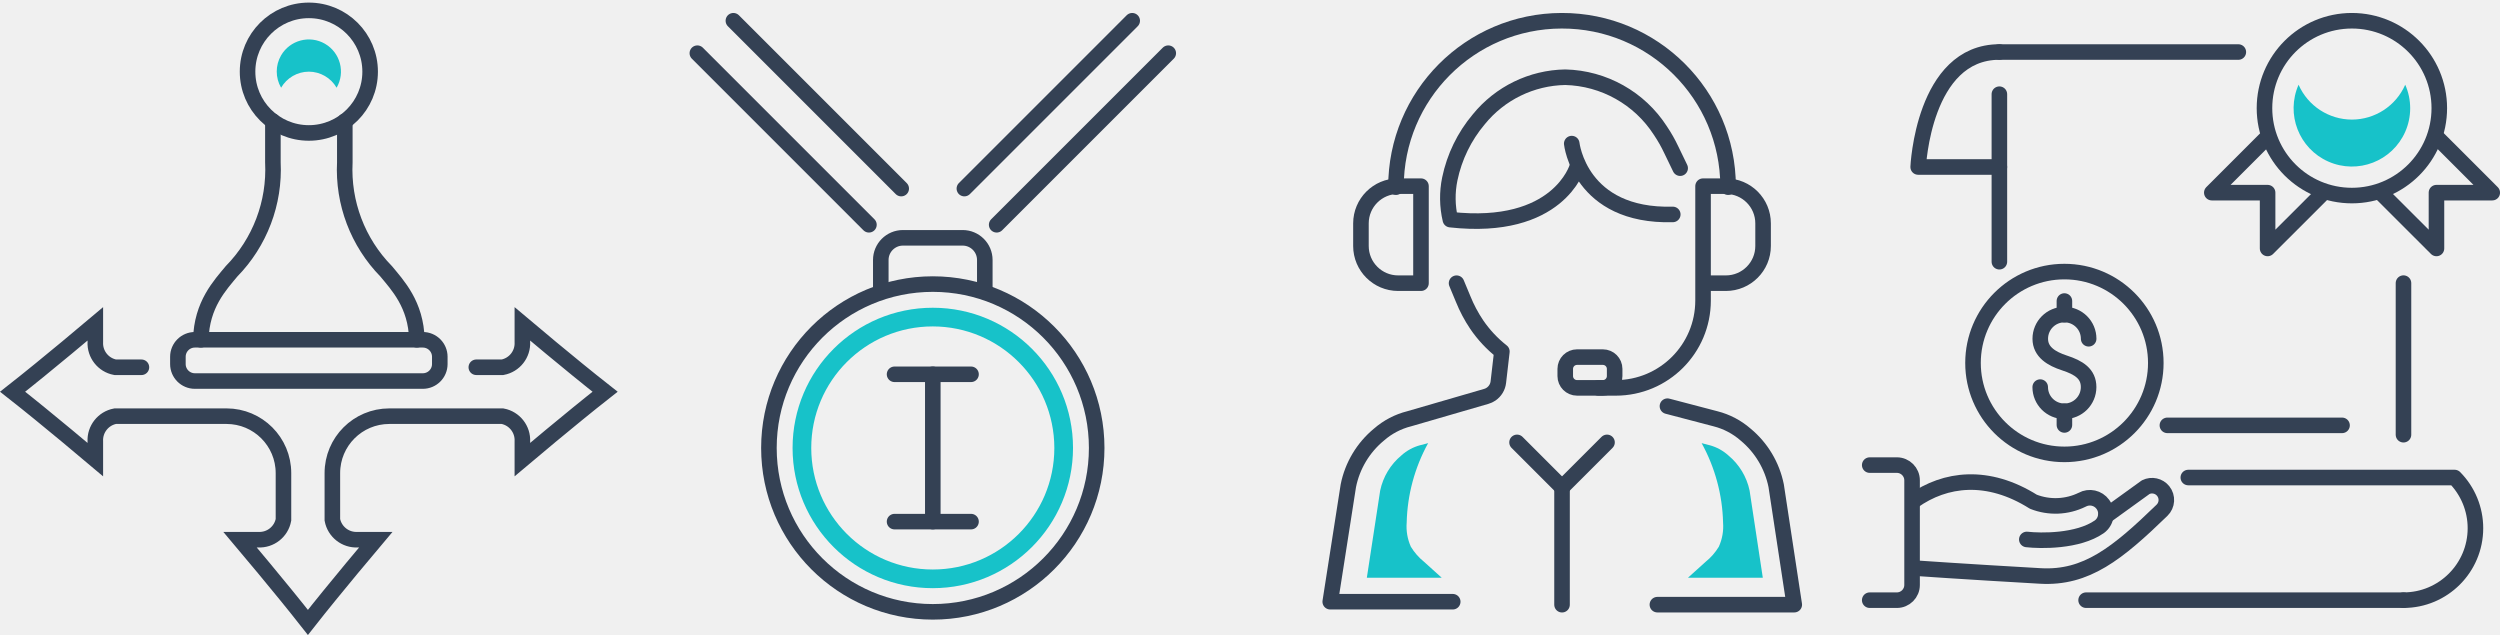
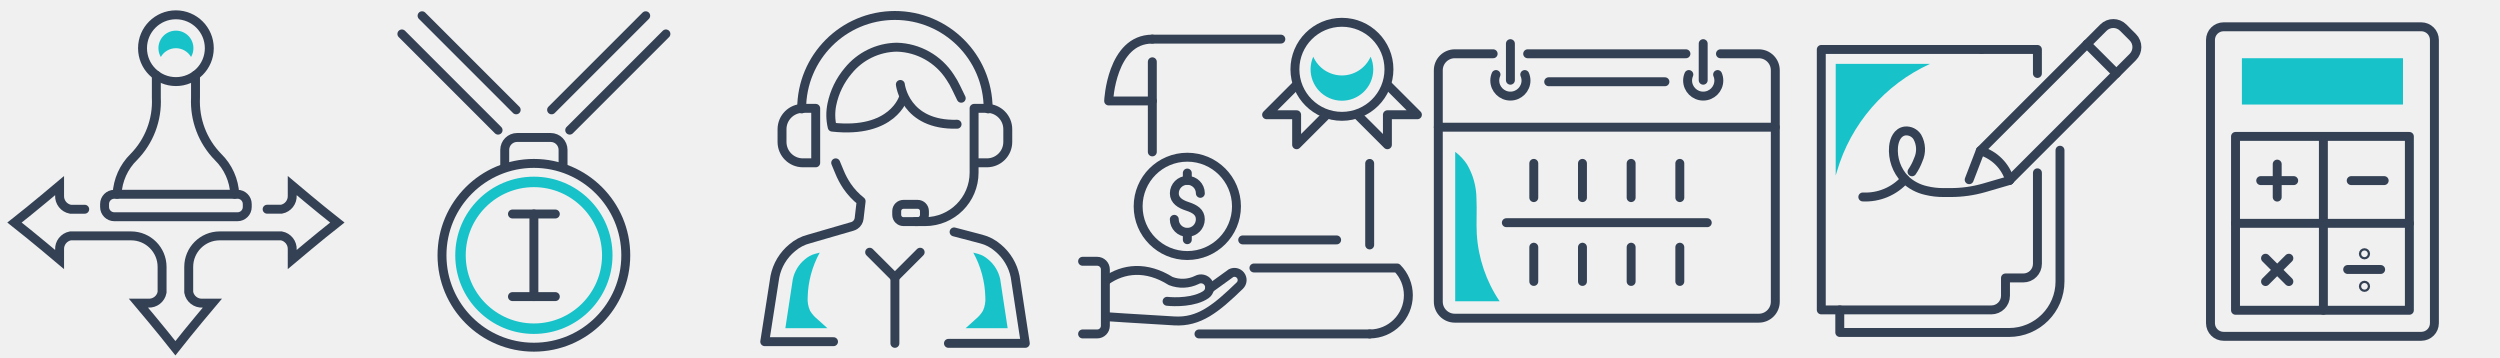
- <svg xmlns="http://www.w3.org/2000/svg" width="240.965" height="61.203" viewBox="0 0 240.965 61.203">
-   <g id="icons_spite_60_sitefeatures" transform="translate(0.215)">
-     <g id="Icons01" transform="translate(-6 -12)">
-       <rect id="icon_bg" width="60" height="60" transform="translate(6 12)" fill="#fff" opacity="0" />
-       <g id="icon" transform="translate(-1329.229 1518.177)">
-         <rect id="Rectangle_1759" data-name="Rectangle 1759" width="25.243" height="3.977" rx="1.637" transform="translate(1352.161 -1473.427)" fill="none" stroke="#344154" stroke-linecap="round" stroke-linejoin="round" stroke-width="1.5" />
-         <path id="Path_10131" data-name="Path 10131" d="M1370.69-1499.27a5.908,5.908,0,0,1-5.908,5.908,5.908,5.908,0,0,1-5.907-5.908,5.907,5.907,0,0,1,5.907-5.907h0a5.908,5.908,0,0,1,5.908,5.906Z" fill="none" stroke="#344154" stroke-linecap="round" stroke-linejoin="round" stroke-width="1.5" />
-         <path id="Path_10132" data-name="Path 10132" d="M1364.782-1499.27a3.1,3.1,0,0,1,2.676,1.548,3.1,3.1,0,0,0-1.117-4.234,3.1,3.1,0,0,0-4.233,1.116,3.1,3.1,0,0,0,0,3.118A3.1,3.1,0,0,1,1364.782-1499.27Z" fill="#17c2c9" />
-         <path id="Path_10133" data-name="Path 10133" d="M1375.192-1473.427c-.059-3.405-1.9-5.309-2.958-6.6a14,14,0,0,1-3.985-10.5v-3.963" fill="none" stroke="#344154" stroke-linecap="round" stroke-linejoin="round" stroke-width="1.5" />
-         <path id="Path_10134" data-name="Path 10134" d="M1354.373-1473.427c.059-3.405,1.9-5.309,2.959-6.6a14,14,0,0,0,3.985-10.5v-3.963" fill="none" stroke="#344154" stroke-linecap="round" stroke-linejoin="round" stroke-width="1.5" />
-         <path id="Path_10135" data-name="Path 10135" d="M1348.645-1470.777h-2.526a2.356,2.356,0,0,1-1.917-2.439v-1.743s-4.681,3.956-7.973,6.539h0c3.293,2.582,7.973,6.54,7.973,6.54v-1.745a2.356,2.356,0,0,1,1.917-2.439h10.727a5.49,5.49,0,0,1,5.49,5.49h0v4.5a2.353,2.353,0,0,1-2.438,1.915h-1.745s3.958,4.682,6.54,7.974h0c2.582-3.292,6.539-7.974,6.539-7.974h-1.744a2.355,2.355,0,0,1-2.439-1.915v-4.5a5.488,5.488,0,0,1,5.487-5.489h10.912a2.356,2.356,0,0,1,1.915,2.439v1.744s4.682-3.957,7.973-6.54h0c-3.292-2.582-7.973-6.539-7.973-6.539v1.742a2.354,2.354,0,0,1-1.915,2.439h-2.524" fill="none" stroke="#344154" stroke-linecap="round" stroke-miterlimit="10" stroke-width="1.5" />
+ <svg xmlns="http://www.w3.org/2000/svg" id="icons_spite_60_sitefeatures" width="420" height="60" viewBox="0 0 420 60">
+   <g id="Icons01" transform="translate(-6 -12)">
+     <rect id="icon_bg" width="60" height="60" transform="translate(6 12)" fill="#fff" opacity="0" />
+     <g id="icon" transform="translate(-1327.788 1519.665)">
+       <rect id="Rectangle_1759" data-name="Rectangle 1759" width="23.97" height="3.776" rx="1.637" transform="translate(1351.357 -1475.028)" fill="none" stroke="#344154" stroke-linecap="round" stroke-linejoin="round" stroke-width="1.5" />
+       <path id="Path_10131" data-name="Path 10131" d="M1370.094-1499.568a5.61,5.61,0,0,1-5.61,5.61,5.61,5.61,0,0,1-5.609-5.61,5.609,5.609,0,0,1,5.609-5.609h0a5.61,5.61,0,0,1,5.61,5.608Z" transform="translate(-1.143)" fill="none" stroke="#344154" stroke-linecap="round" stroke-linejoin="round" stroke-width="1.5" />
+       <path id="Path_10132" data-name="Path 10132" d="M1364.626-1499.427a2.941,2.941,0,0,1,2.541,1.47,2.94,2.94,0,0,0-1.061-4.02,2.939,2.939,0,0,0-4.019,1.06,2.942,2.942,0,0,0,0,2.961A2.941,2.941,0,0,1,1364.626-1499.427Z" transform="translate(-1.284 -0.141)" fill="#17c2c9" />
+       <path id="Path_10133" data-name="Path 10133" d="M1374.842-1474.49a9.384,9.384,0,0,0-2.809-6.264,13.3,13.3,0,0,1-3.784-9.973v-3.763" transform="translate(-1.615 -0.539)" fill="none" stroke="#344154" stroke-linecap="round" stroke-linejoin="round" stroke-width="1.5" />
+       <path id="Path_10134" data-name="Path 10134" d="M1354.373-1474.49a9.385,9.385,0,0,1,2.81-6.264,13.3,13.3,0,0,0,3.784-9.973v-3.763" transform="translate(-0.915 -0.539)" fill="none" stroke="#344154" stroke-linecap="round" stroke-linejoin="round" stroke-width="1.5" />
+       <path id="Path_10135" data-name="Path 10135" d="M1348.019-1470.988h-2.4a2.237,2.237,0,0,1-1.82-2.316v-1.655s-4.445,3.756-7.571,6.209h0c3.127,2.452,7.571,6.21,7.571,6.21v-1.657a2.237,2.237,0,0,1,1.82-2.316h10.186a5.213,5.213,0,0,1,5.213,5.213h0v4.269a2.234,2.234,0,0,1-2.315,1.819h-1.657s3.758,4.446,6.21,7.572h0c2.452-3.126,6.209-7.572,6.209-7.572h-1.656a2.236,2.236,0,0,1-2.316-1.819v-4.271a5.211,5.211,0,0,1,5.21-5.212h10.361a2.237,2.237,0,0,1,1.818,2.316v1.656s4.446-3.758,7.571-6.21h0c-3.126-2.452-7.571-6.209-7.571-6.209v1.654a2.235,2.235,0,0,1-1.818,2.316h-2.4" transform="translate(0 -1.525)" fill="none" stroke="#344154" stroke-linecap="round" stroke-miterlimit="10" stroke-width="1.5" />
+     </g>
+   </g>
+   <g id="Icons02" transform="translate(54 -12)">
+     <rect id="icon_bg-2" data-name="icon_bg" width="60" height="60" transform="translate(6 12)" fill="#fff" opacity="0" />
+     <g id="icon-2" data-name="icon" transform="translate(-1328.224 1516.083)">
+       <circle id="Ellipse_2" data-name="Ellipse 2" cx="15.438" cy="15.438" r="15.438" transform="translate(1348.479 -1476.631)" fill="none" stroke="#344154" stroke-linecap="round" stroke-linejoin="round" stroke-width="1.5" />
+       <g id="Group_8340" data-name="Group 8340" transform="translate(1350.708 -1474.402)">
+         <path id="Path_10136" data-name="Path 10136" d="M1364.126-1447.358a13.209,13.209,0,0,1-13.21-13.209,13.209,13.209,0,0,1,13.21-13.209,13.209,13.209,0,0,1,13.209,13.209A13.224,13.224,0,0,1,1364.126-1447.358Zm0-24.659a11.45,11.45,0,0,0-11.451,11.45,11.451,11.451,0,0,0,11.451,11.451,11.45,11.45,0,0,0,11.45-11.451A11.466,11.466,0,0,0,1364.126-1472.017Z" transform="translate(-1350.916 1473.776)" fill="#17c2c9" />
+       </g>
+       <path id="Path_10137" data-name="Path 10137" d="M1369.217-1475.515v-2.911a2.089,2.089,0,0,0-2.089-2.089h-5.62a2.089,2.089,0,0,0-2.09,2.089v2.911" transform="translate(-0.4 -0.474)" fill="none" stroke="#344154" stroke-linecap="round" stroke-linejoin="round" stroke-width="1.5" />
+       <line id="Line_90" data-name="Line 90" y1="16.163" x2="16.164" transform="translate(1369.935 -1498.382)" fill="none" stroke="#344154" stroke-linecap="round" stroke-linejoin="round" stroke-width="1.5" />
+       <line id="Line_91" data-name="Line 91" x1="15.811" y2="15.811" transform="translate(1366.892 -1501.438)" fill="none" stroke="#344154" stroke-linecap="round" stroke-linejoin="round" stroke-width="1.5" />
+       <line id="Line_92" data-name="Line 92" x1="16.163" y1="16.163" transform="translate(1341.738 -1498.382)" fill="none" stroke="#344154" stroke-linecap="round" stroke-linejoin="round" stroke-width="1.5" />
+       <line id="Line_93" data-name="Line 93" x2="15.811" y2="15.811" transform="translate(1345.132 -1501.438)" fill="none" stroke="#344154" stroke-linecap="round" stroke-linejoin="round" stroke-width="1.5" />
+       <g id="Group_8341" data-name="Group 8341" transform="translate(1360.316 -1468.132)">
+         <line id="Line_94" data-name="Line 94" y2="13.878" transform="translate(3.602)" fill="none" stroke="#344154" stroke-linecap="round" stroke-linejoin="round" stroke-width="1.5" />
+         <line id="Line_95" data-name="Line 95" x2="7.204" fill="none" stroke="#344154" stroke-linecap="round" stroke-linejoin="round" stroke-width="1.5" />
+         <line id="Line_96" data-name="Line 96" x2="7.204" transform="translate(0 13.878)" fill="none" stroke="#344154" stroke-linecap="round" stroke-linejoin="round" stroke-width="1.5" />
      </g>
    </g>
-     <g id="Icons02" transform="translate(54 -12)">
-       <rect id="icon_bg-2" data-name="icon_bg" width="60" height="60" transform="translate(6 12)" fill="#fff" opacity="0" />
-       <g id="icon-2" data-name="icon" transform="translate(-1328.738 1515.438)">
-         <circle id="Ellipse_2" data-name="Ellipse 2" cx="15.796" cy="15.796" r="15.796" transform="translate(1348.636 -1476.057)" fill="none" stroke="#344154" stroke-linecap="round" stroke-linejoin="round" stroke-width="1.5" />
-         <g id="Group_8340" data-name="Group 8340">
-           <path id="Path_10136" data-name="Path 10136" d="M1364.432-1446.746a13.515,13.515,0,0,1-13.516-13.515,13.515,13.515,0,0,1,13.516-13.515,13.515,13.515,0,0,1,13.515,13.515A13.531,13.531,0,0,1,1364.432-1446.746Zm0-25.23a11.715,11.715,0,0,0-11.716,11.715,11.716,11.716,0,0,0,11.716,11.716,11.716,11.716,0,0,0,11.715-11.716A11.732,11.732,0,0,0,1364.432-1471.976Z" fill="#17c2c9" />
+   </g>
+   <g id="Icons03" transform="translate(114 -12)">
+     <rect id="icon_bg-3" data-name="icon_bg" width="60" height="60" transform="translate(6 12)" fill="#fff" opacity="0" />
+     <g id="icon-3" data-name="icon" transform="translate(-1332.215 1521.481)">
+       <path id="Path_10147" data-name="Path 10147" d="M1353.03-1491.182a15.664,15.664,0,0,1,15.629-15.7,15.664,15.664,0,0,1,15.7,15.628v.071" transform="translate(-0.135)" fill="none" stroke="#344154" stroke-linecap="round" stroke-linejoin="round" stroke-width="1.5" />
+       <path id="Path_10148" data-name="Path 10148" d="M1382.413-1481.786h2.151a3.51,3.51,0,0,0,3.509-3.51v-2.131a3.51,3.51,0,0,0-3.509-3.51h-2.151v10.793a8.236,8.236,0,0,1-8.236,8.236h-1.641" transform="translate(-0.551 -0.34)" fill="none" stroke="#344154" stroke-linecap="round" stroke-linejoin="round" stroke-width="1.5" />
+       <path id="Path_10149" data-name="Path 10149" d="M1355.317-1481.786h-2.15a3.51,3.51,0,0,1-3.51-3.51h0v-2.131a3.51,3.51,0,0,1,3.51-3.51h2.15Z" transform="translate(-0.063 -0.34)" fill="none" stroke="#344154" stroke-linecap="round" stroke-linejoin="round" stroke-width="1.5" />
+       <rect id="Rectangle_1761" data-name="Rectangle 1761" width="4.66" height="2.903" rx="1.138" transform="translate(1368.862 -1475.152)" fill="none" stroke="#344154" stroke-linecap="round" stroke-linejoin="round" stroke-width="1.5" />
+       <path id="Path_10150" data-name="Path 10150" d="M1378.226-1451.005h12.912l-1.707-11.219a8.422,8.422,0,0,0-2.887-4.827,6.875,6.875,0,0,0-2.828-1.485l-4.541-1.191" transform="translate(-0.673 -0.792)" fill="none" stroke="#344154" stroke-linecap="round" stroke-linejoin="round" stroke-width="1.5" />
+       <path id="Path_10151" data-name="Path 10151" d="M1358.247-1451.539h-11.555l1.708-10.939a8.394,8.394,0,0,1,2.889-4.827,6.867,6.867,0,0,1,2.852-1.492l7.273-2.112a1.554,1.554,0,0,0,.445-.207,1.592,1.592,0,0,0,.691-1.135l.334-2.888a11.4,11.4,0,0,1-2.377-2.546,13.13,13.13,0,0,1-1.28-2.417l-.617-1.484" transform="translate(0 -0.539)" fill="none" stroke="#344154" stroke-linecap="round" stroke-linejoin="round" stroke-width="1.5" />
+       <path id="Path_10152" data-name="Path 10152" d="M1370.227-1492.966s-1.761,6.093-11.96,4.961h0a8.891,8.891,0,0,1-.053-3.841,12.729,12.729,0,0,1,2.733-5.621,10.729,10.729,0,0,1,8.156-3.971,10.986,10.986,0,0,1,8.977,5.041,13.389,13.389,0,0,1,1.027,1.809l.836,1.729" transform="translate(-0.242 -0.116)" fill="none" stroke="#344154" stroke-linecap="round" stroke-linejoin="round" stroke-width="1.5" />
+       <line id="Line_100" data-name="Line 100" y1="11.067" transform="translate(1368.558 -1462.864)" fill="none" stroke="#344154" stroke-linecap="round" stroke-linejoin="round" stroke-width="1.5" />
+       <line id="Line_101" data-name="Line 101" y1="4.243" x2="4.243" transform="translate(1368.558 -1467.108)" fill="none" stroke="#344154" stroke-linecap="round" stroke-linejoin="round" stroke-width="1.5" />
+       <line id="Line_102" data-name="Line 102" x1="4.243" y1="4.243" transform="translate(1364.315 -1467.108)" fill="none" stroke="#344154" stroke-linecap="round" stroke-linejoin="round" stroke-width="1.5" />
+       <path id="Path_10153" data-name="Path 10153" d="M1369.971-1495.04s.755,6.922,9.53,6.682" transform="translate(-0.496 -0.253)" fill="none" stroke="#344154" stroke-linecap="round" stroke-linejoin="round" stroke-width="1.5" />
+       <path id="Path_10154" data-name="Path 10154" d="M1386.986-1461.7a5.876,5.876,0,0,0-2-3.312,4.318,4.318,0,0,0-1.755-.961l-.049-.011-.05-.013-.669-.175a16.332,16.332,0,0,1,2.023,7.492,4.653,4.653,0,0,1-.4,2.276,5.421,5.421,0,0,1-1.251,1.429l-1.663,1.5h7.062Z" transform="translate(-0.735 -0.868)" fill="#17c2c9" />
+       <path id="Path_10155" data-name="Path 10155" d="M1351.48-1461.7a5.872,5.872,0,0,1,2-3.312,4.331,4.331,0,0,1,1.755-.961l.05-.011.05-.013.668-.175a16.329,16.329,0,0,0-2.023,7.492,4.664,4.664,0,0,0,.4,2.276,5.438,5.438,0,0,0,1.251,1.429l1.664,1.5h-7.065Z" transform="translate(-0.075 -0.868)" fill="#17c2c9" />
+     </g>
+   </g>
+   <g id="Icons04" transform="translate(174 -12)">
+     <rect id="icon_bg-4" data-name="icon_bg" width="60" height="60" transform="translate(6 12)" fill="#fff" opacity="0" />
+     <g id="icon-4" data-name="icon" transform="translate(-1295.143 1517.341)">
+       <circle id="Ellipse_3" data-name="Ellipse 3" cx="7.899" cy="7.899" r="7.899" transform="translate(1338.689 -1501.596)" fill="none" stroke="#344154" stroke-linecap="round" stroke-linejoin="round" stroke-width="1.5" />
+       <path id="Path_10156" data-name="Path 10156" d="M1349.225-1492.279a5.272,5.272,0,0,1-4.819-3.15,5.268,5.268,0,0,0,2.692,6.945,5.268,5.268,0,0,0,6.945-2.693,5.268,5.268,0,0,0,0-4.252A5.271,5.271,0,0,1,1349.225-1492.279Z" transform="translate(-2.637 -0.385)" fill="#17c2c9" />
+       <path id="Path_10157" data-name="Path 10157" d="M1352.327-1485.38l5.06,5.058v-5.042h5.041l-5.059-5.058" transform="translate(-3.16 -0.698)" fill="none" stroke="#344154" stroke-linecap="round" stroke-linejoin="round" stroke-width="1.5" />
+       <path id="Path_10158" data-name="Path 10158" d="M1346.151-1485.38l-5.059,5.058v-5.042h-5.042l5.059-5.058" transform="translate(-2.117 -0.698)" fill="none" stroke="#344154" stroke-linecap="round" stroke-linejoin="round" stroke-width="1.5" />
+       <g id="Group_8343" data-name="Group 8343" transform="translate(1307.396 -1498.769)">
+         <line id="Line_103" data-name="Line 103" x2="15.782" transform="translate(22.52 33.734)" fill="none" stroke="#344154" stroke-linecap="round" stroke-linejoin="round" stroke-width="1.5" />
+         <line id="Line_104" data-name="Line 104" y2="13.697" transform="translate(43.853 20.882)" fill="none" stroke="#344154" stroke-linecap="round" stroke-linejoin="round" stroke-width="1.5" />
+         <line id="Line_105" data-name="Line 105" x2="21.592" transform="translate(7.337 0.001)" fill="none" stroke="#344154" stroke-linecap="round" stroke-linejoin="round" stroke-width="1.5" />
+         <line id="Line_106" data-name="Line 106" y1="15.138" transform="translate(7.337 3.81)" fill="none" stroke="#344154" stroke-linecap="round" stroke-linejoin="round" stroke-width="1.5" />
+         <path id="Path_10159" data-name="Path 10159" d="M1352.634-1445.747h-28.678" transform="translate(-1308.782 1495.279)" fill="none" stroke="#344154" stroke-linecap="round" stroke-linejoin="round" stroke-width="1.5" />
+         <path id="Path_10160" data-name="Path 10160" d="M1353.25-1446.486a6.506,6.506,0,0,0,6.5-6.506,6.5,6.5,0,0,0-1.883-4.577h-24.063" transform="translate(-1309.398 1496.018)" fill="none" stroke="#344154" stroke-linecap="round" stroke-linejoin="round" stroke-width="1.5" />
+         <path id="Path_10161" data-name="Path 10161" d="M1315.026-1488.191h-7.338s.458-10.39,7.338-10.39" transform="translate(-1307.688 1498.581)" fill="none" stroke="#344154" stroke-linecap="round" stroke-linejoin="round" stroke-width="1.5" />
+       </g>
+       <g id="Group_8344" data-name="Group 8344" transform="translate(1303.018 -1461.445)">
+         <path id="Path_10162" data-name="Path 10162" d="M1317.475-1451.943c1.231.142,4.608.206,6.552-1.146a1.451,1.451,0,0,0,.321-2.026,1.449,1.449,0,0,0-1.875-.416,5.474,5.474,0,0,1-4.4.178c-4.111-2.582-7.955-2.123-10.854-.057h0" transform="translate(-1303.28 1458.665)" fill="none" stroke="#344154" stroke-linecap="round" stroke-linejoin="round" stroke-width="1.5" />
+         <path id="Path_10163" data-name="Path 10163" d="M1307.212-1449.342s4.689.33,11.493.717c4.145.236,6.95-2.025,10.987-5.936h0a1.294,1.294,0,0,0,.109-1.738h0a1.294,1.294,0,0,0-1.581-.351l-3.592,2.593" transform="translate(-1303.28 1458.644)" fill="none" stroke="#344154" stroke-linecap="round" stroke-linejoin="round" stroke-width="1.5" />
+         <path id="Path_10164" data-name="Path 10164" d="M1303.018-1446.561h2.453a1.374,1.374,0,0,0,1.374-1.375h0v-9.458a1.375,1.375,0,0,0-1.374-1.375h-2.453" transform="translate(-1303.018 1458.768)" fill="none" stroke="#344154" stroke-linecap="round" stroke-linejoin="round" stroke-width="1.5" />
+       </g>
+       <g id="Group_8346" data-name="Group 8346" transform="translate(1312.352 -1478.93)">
+         <g id="Group_8345" data-name="Group 8345" transform="translate(6.073 2.66)">
+           <path id="Path_10165" data-name="Path 10165" d="M1319.471-1466.723a2.186,2.186,0,0,0,2.186,2.186,2.187,2.187,0,0,0,2.187-2.186c0-1.207-.9-1.765-2.184-2.183-1.148-.375-2.184-.979-2.184-2.184a2.186,2.186,0,0,1,2.186-2.186,2.186,2.186,0,0,1,2.186,2.186" transform="translate(-1319.471 1474.5)" fill="none" stroke="#344154" stroke-linecap="round" stroke-linejoin="round" stroke-width="1.5" />
+           <line id="Line_107" data-name="Line 107" y2="1.234" transform="translate(2.186)" fill="none" stroke="#344154" stroke-linecap="round" stroke-linejoin="round" stroke-width="1.5" />
+           <line id="Line_108" data-name="Line 108" y2="1.234" transform="translate(2.186 9.964)" fill="none" stroke="#344154" stroke-linecap="round" stroke-linejoin="round" stroke-width="1.5" />
        </g>
-         <path id="Path_10137" data-name="Path 10137" d="M1369.444-1475.4v-2.979a2.137,2.137,0,0,0-2.137-2.137h-5.75a2.138,2.138,0,0,0-2.138,2.137v2.979" fill="none" stroke="#344154" stroke-linecap="round" stroke-linejoin="round" stroke-width="1.5" />
-         <line id="Line_90" data-name="Line 90" y1="16.538" x2="16.539" transform="translate(1370.588 -1498.311)" fill="none" stroke="#344154" stroke-linecap="round" stroke-linejoin="round" stroke-width="1.5" />
-         <line id="Line_91" data-name="Line 91" x1="16.177" y2="16.177" transform="translate(1367.475 -1501.438)" fill="none" stroke="#344154" stroke-linecap="round" stroke-linejoin="round" stroke-width="1.5" />
-         <line id="Line_92" data-name="Line 92" x1="16.538" y1="16.538" transform="translate(1341.738 -1498.311)" fill="none" stroke="#344154" stroke-linecap="round" stroke-linejoin="round" stroke-width="1.5" />
-         <line id="Line_93" data-name="Line 93" x2="16.177" y2="16.177" transform="translate(1345.211 -1501.438)" fill="none" stroke="#344154" stroke-linecap="round" stroke-linejoin="round" stroke-width="1.5" />
-         <g id="Group_8341" data-name="Group 8341">
-           <line id="Line_94" data-name="Line 94" y2="14.199" transform="translate(1364.432 -1467.361)" fill="none" stroke="#344154" stroke-linecap="round" stroke-linejoin="round" stroke-width="1.5" />
-           <line id="Line_95" data-name="Line 95" x2="7.37" transform="translate(1360.746 -1467.361)" fill="none" stroke="#344154" stroke-linecap="round" stroke-linejoin="round" stroke-width="1.5" />
-           <line id="Line_96" data-name="Line 96" x2="7.37" transform="translate(1360.746 -1453.161)" fill="none" stroke="#344154" stroke-linecap="round" stroke-linejoin="round" stroke-width="1.5" />
-         </g>
+         <circle id="Ellipse_4" data-name="Ellipse 4" cx="8.259" cy="8.259" r="8.259" fill="none" stroke="#344154" stroke-linecap="round" stroke-linejoin="round" stroke-width="1.5" />
      </g>
    </g>
-     <g id="Icons03" transform="translate(114 -12)">
-       <rect id="icon_bg-3" data-name="icon_bg" width="60" height="60" transform="translate(6 12)" fill="#fff" opacity="0" />
-       <g id="icon-3" data-name="icon" transform="translate(-1332.692 1520.881)">
-         <path id="Path_10147" data-name="Path 10147" d="M1353.03-1490.84A16,16,0,0,1,1369-1506.881a16,16,0,0,1,16.041,15.969v.072" fill="none" stroke="#344154" stroke-linecap="round" stroke-linejoin="round" stroke-width="1.5" />
-         <path id="Path_10148" data-name="Path 10148" d="M1382.628-1481.586h2.2a3.586,3.586,0,0,0,3.586-3.587v-2.177a3.586,3.586,0,0,0-3.586-3.587h-2.2v11.028a8.416,8.416,0,0,1-8.415,8.415h-1.677" fill="none" stroke="#344154" stroke-linecap="round" stroke-linejoin="round" stroke-width="1.5" />
-         <path id="Path_10149" data-name="Path 10149" d="M1355.44-1481.586h-2.2a3.586,3.586,0,0,1-3.587-3.586h0v-2.177a3.587,3.587,0,0,1,3.587-3.587h2.2Z" fill="none" stroke="#344154" stroke-linecap="round" stroke-linejoin="round" stroke-width="1.5" />
-         <rect id="Rectangle_1761" data-name="Rectangle 1761" width="4.762" height="2.966" rx="1.138" transform="translate(1369.345 -1474.461)" fill="none" stroke="#344154" stroke-linecap="round" stroke-linejoin="round" stroke-width="1.5" />
-         <path id="Path_10150" data-name="Path 10150" d="M1378.226-1450.6h13.193l-1.744-11.464a8.6,8.6,0,0,0-2.95-4.932,7.025,7.025,0,0,0-2.89-1.518l-4.64-1.217" fill="none" stroke="#344154" stroke-linecap="round" stroke-linejoin="round" stroke-width="1.5" />
-         <path id="Path_10151" data-name="Path 10151" d="M1358.5-1450.884h-11.807l1.745-11.177a8.576,8.576,0,0,1,2.952-4.932,7.016,7.016,0,0,1,2.914-1.525l7.431-2.158a1.587,1.587,0,0,0,.455-.212,1.627,1.627,0,0,0,.706-1.16l.341-2.951a11.654,11.654,0,0,1-2.429-2.6,13.42,13.42,0,0,1-1.308-2.47l-.631-1.516" fill="none" stroke="#344154" stroke-linecap="round" stroke-linejoin="round" stroke-width="1.5" />
-         <path id="Path_10152" data-name="Path 10152" d="M1370.493-1492.781s-1.8,6.226-12.221,5.069h0a9.085,9.085,0,0,1-.054-3.925,13.006,13.006,0,0,1,2.793-5.743,10.963,10.963,0,0,1,8.334-4.058,11.225,11.225,0,0,1,9.173,5.151,13.675,13.675,0,0,1,1.049,1.848l.854,1.767" fill="none" stroke="#344154" stroke-linecap="round" stroke-linejoin="round" stroke-width="1.5" />
-         <line id="Line_100" data-name="Line 100" y1="11.309" transform="translate(1369.035 -1461.905)" fill="none" stroke="#344154" stroke-linecap="round" stroke-linejoin="round" stroke-width="1.5" />
-         <line id="Line_101" data-name="Line 101" y1="4.336" x2="4.336" transform="translate(1369.035 -1466.241)" fill="none" stroke="#344154" stroke-linecap="round" stroke-linejoin="round" stroke-width="1.5" />
-         <line id="Line_102" data-name="Line 102" x1="4.336" y1="4.336" transform="translate(1364.699 -1466.241)" fill="none" stroke="#344154" stroke-linecap="round" stroke-linejoin="round" stroke-width="1.5" />
-         <path id="Path_10153" data-name="Path 10153" d="M1369.971-1495.04s.771,7.073,9.738,6.827" fill="none" stroke="#344154" stroke-linecap="round" stroke-linejoin="round" stroke-width="1.5" />
-         <path id="Path_10154" data-name="Path 10154" d="M1387.113-1461.6a6,6,0,0,0-2.045-3.384,4.412,4.412,0,0,0-1.793-.982l-.05-.011-.051-.013-.684-.179a16.687,16.687,0,0,1,2.067,7.655,4.754,4.754,0,0,1-.408,2.326,5.542,5.542,0,0,1-1.278,1.46l-1.7,1.534h7.216Z" fill="#17c2c9" />
-         <path id="Path_10155" data-name="Path 10155" d="M1351.507-1461.6a6,6,0,0,1,2.044-3.384,4.425,4.425,0,0,1,1.793-.982l.051-.011.051-.013.683-.179a16.684,16.684,0,0,0-2.067,7.655,4.767,4.767,0,0,0,.4,2.326,5.559,5.559,0,0,0,1.278,1.46l1.7,1.534h-7.219Z" fill="#17c2c9" />
+   </g>
+   <g id="Icons05" transform="translate(234 -12)">
+     <rect id="icon_bg-5" data-name="icon_bg" width="60" height="60" transform="translate(6 12)" fill="#fff" opacity="0" />
+     <g id="icon-5" data-name="icon" transform="translate(-820.024 -1524.579)">
+       <path id="Path_10146" data-name="Path 10146" d="M884.274,1558.76v29.314a2.771,2.771,0,0,1-2.772,2.771H830.431a2.771,2.771,0,0,1-2.772-2.771V1558.76" transform="translate(0 -0.811)" fill="none" stroke="#344154" stroke-linecap="round" stroke-linejoin="round" stroke-width="1.5" />
+       <g id="Group_8348" data-name="Group 8348" transform="translate(837.149 1549.097)">
+         <path id="Path_10147-2" data-name="Path 10147" d="M837.9,1549.4a2.555,2.555,0,0,0-.207,1,2.623,2.623,0,1,0,5.247,0,2.556,2.556,0,0,0-.208-1" transform="translate(-837.697 -1549.397)" fill="none" stroke="#344154" stroke-linecap="round" stroke-linejoin="round" stroke-width="1.5" />
      </g>
+       <line id="Line_106-2" data-name="Line 106" y1="6.145" transform="translate(839.772 1543.911)" fill="none" stroke="#344154" stroke-linecap="round" stroke-linejoin="round" stroke-width="1.5" />
+       <g id="Group_8349" data-name="Group 8349" transform="translate(869.537 1549.097)">
+         <path id="Path_10148-2" data-name="Path 10148" d="M877,1549.4a2.555,2.555,0,0,1,.207,1,2.623,2.623,0,1,1-5.247,0,2.556,2.556,0,0,1,.208-1" transform="translate(-871.956 -1549.397)" fill="none" stroke="#344154" stroke-linecap="round" stroke-linejoin="round" stroke-width="1.5" />
+       </g>
+       <line id="Line_107-2" data-name="Line 107" y1="6.145" transform="translate(872.161 1543.911)" fill="none" stroke="#344154" stroke-linecap="round" stroke-linejoin="round" stroke-width="1.5" />
+       <line id="Line_108-2" data-name="Line 108" x1="26.589" transform="translate(842.672 1545.614)" fill="none" stroke="#344154" stroke-linecap="round" stroke-linejoin="round" stroke-width="1.5" />
+       <path id="Path_10149-2" data-name="Path 10149" d="M836.873,1545.712h-6.442a2.772,2.772,0,0,0-2.772,2.772v9.564h56.615v-9.564a2.772,2.772,0,0,0-2.772-2.772h-6.441" transform="translate(0 -0.098)" fill="none" stroke="#344154" stroke-linecap="round" stroke-linejoin="round" stroke-width="1.5" />
+       <line id="Line_109" data-name="Line 109" y2="5.753" transform="translate(843.7 1564.025)" fill="none" stroke="#344154" stroke-linecap="round" stroke-linejoin="round" stroke-width="1.5" />
+       <line id="Line_110" data-name="Line 110" y2="5.753" transform="translate(851.878 1564.025)" fill="none" stroke="#344154" stroke-linecap="round" stroke-linejoin="round" stroke-width="1.5" />
+       <line id="Line_111" data-name="Line 111" y2="5.753" transform="translate(860.055 1564.025)" fill="none" stroke="#344154" stroke-linecap="round" stroke-linejoin="round" stroke-width="1.5" />
+       <line id="Line_112" data-name="Line 112" y2="5.753" transform="translate(868.233 1564.025)" fill="none" stroke="#344154" stroke-linecap="round" stroke-linejoin="round" stroke-width="1.5" />
+       <line id="Line_113" data-name="Line 113" y2="5.753" transform="translate(843.7 1578.11)" fill="none" stroke="#344154" stroke-linecap="round" stroke-linejoin="round" stroke-width="1.5" />
+       <line id="Line_114" data-name="Line 114" y2="5.753" transform="translate(851.878 1578.11)" fill="none" stroke="#344154" stroke-linecap="round" stroke-linejoin="round" stroke-width="1.5" />
+       <line id="Line_115" data-name="Line 115" y2="5.753" transform="translate(860.055 1578.11)" fill="none" stroke="#344154" stroke-linecap="round" stroke-linejoin="round" stroke-width="1.5" />
+       <line id="Line_116" data-name="Line 116" y2="5.753" transform="translate(868.233 1578.11)" fill="none" stroke="#344154" stroke-linecap="round" stroke-linejoin="round" stroke-width="1.5" />
+       <line id="Line_117" data-name="Line 117" x2="33.753" transform="translate(839.09 1573.992)" fill="none" stroke="#344154" stroke-linecap="round" stroke-linejoin="round" stroke-width="1.5" />
+       <line id="Line_118" data-name="Line 118" x1="19.528" transform="translate(846.203 1550.313)" fill="none" stroke="#344154" stroke-linecap="round" stroke-linejoin="round" stroke-width="1.5" />
+       <path id="Path_10150-2" data-name="Path 10150" d="M838.126,1588.245a22.655,22.655,0,0,1-3.837-11.283c-.111-2,.047-4.006-.057-6.005a11.5,11.5,0,0,0-1.588-5.72,8.532,8.532,0,0,0-1.982-2.1v25.1Z" transform="translate(-0.164 -1.05)" fill="#17c2c9" />
    </g>
-     <g id="Icons04" transform="translate(174 -12)">
-       <rect id="icon_bg-4" data-name="icon_bg" width="60" height="60" transform="translate(6 12)" fill="#fff" opacity="0" />
-       <g id="icon-4" data-name="icon" transform="translate(-1297.018 1515.596)">
-         <circle id="Ellipse_3" data-name="Ellipse 3" cx="8.425" cy="8.425" r="8.425" transform="translate(1341.067 -1501.596)" fill="none" stroke="#344154" stroke-linecap="round" stroke-linejoin="round" stroke-width="1.5" />
-         <path id="Path_10156" data-name="Path 10156" d="M1349.576-1492.069a5.624,5.624,0,0,1-5.14-3.36,5.619,5.619,0,0,0,2.872,7.408,5.619,5.619,0,0,0,7.408-2.873,5.619,5.619,0,0,0,0-4.535A5.623,5.623,0,0,1,1349.576-1492.069Z" transform="translate(-0.083)" fill="#17c2c9" />
-         <path id="Path_10157" data-name="Path 10157" d="M1352.327-1485.044l5.4,5.395v-5.378h5.377l-5.4-5.4" transform="translate(-0.083)" fill="none" stroke="#344154" stroke-linecap="round" stroke-linejoin="round" stroke-width="1.5" />
-         <path id="Path_10158" data-name="Path 10158" d="M1346.824-1485.044l-5.4,5.395v-5.378h-5.378l5.4-5.4" transform="translate(-0.056)" fill="none" stroke="#344154" stroke-linecap="round" stroke-linejoin="round" stroke-width="1.5" />
-         <g id="Group_8343" data-name="Group 8343" transform="translate(1307.688 -1498.581)">
-           <line id="Line_103" data-name="Line 103" x2="16.834" transform="translate(24.021 35.983)" fill="none" stroke="#344154" stroke-linecap="round" stroke-linejoin="round" stroke-width="1.5" />
-           <line id="Line_104" data-name="Line 104" y2="14.611" transform="translate(46.777 22.274)" fill="none" stroke="#344154" stroke-linecap="round" stroke-linejoin="round" stroke-width="1.5" />
-           <line id="Line_105" data-name="Line 105" x2="23.032" transform="translate(7.827 0.001)" fill="none" stroke="#344154" stroke-linecap="round" stroke-linejoin="round" stroke-width="1.5" />
-           <line id="Line_106" data-name="Line 106" y1="16.147" transform="translate(7.827 4.064)" fill="none" stroke="#344154" stroke-linecap="round" stroke-linejoin="round" stroke-width="1.5" />
-           <path id="Path_10159" data-name="Path 10159" d="M1354.546-1445.747h-30.59" transform="translate(-1307.771 1498.581)" fill="none" stroke="#344154" stroke-linecap="round" stroke-linejoin="round" stroke-width="1.5" />
-           <path id="Path_10160" data-name="Path 10160" d="M1354.546-1445.747a6.939,6.939,0,0,0,6.938-6.94,6.937,6.937,0,0,0-2.009-4.882h-25.667" transform="translate(-1307.771 1498.581)" fill="none" stroke="#344154" stroke-linecap="round" stroke-linejoin="round" stroke-width="1.5" />
-           <path id="Path_10161" data-name="Path 10161" d="M1315.515-1487.5h-7.827s.488-11.083,7.827-11.083" transform="translate(-1307.688 1498.581)" fill="none" stroke="#344154" stroke-linecap="round" stroke-linejoin="round" stroke-width="1.5" />
-         </g>
-         <g id="Group_8344" data-name="Group 8344" transform="translate(1303.018 -1458.768)">
-           <path id="Path_10162" data-name="Path 10162" d="M1318.159-1451.6c1.313.151,4.915.22,6.989-1.222a1.548,1.548,0,0,0,.342-2.161,1.546,1.546,0,0,0-2-.444,5.838,5.838,0,0,1-4.7.19c-4.385-2.754-8.485-2.264-11.578-.061h0" transform="translate(-1303.018 1458.768)" fill="none" stroke="#344154" stroke-linecap="round" stroke-linejoin="round" stroke-width="1.5" />
-           <path id="Path_10163" data-name="Path 10163" d="M1307.212-1448.846s5,.352,12.259.765c4.421.252,7.413-2.16,11.719-6.332h0a1.38,1.38,0,0,0,.116-1.854h0a1.38,1.38,0,0,0-1.686-.374l-3.831,2.766" transform="translate(-1303.018 1458.768)" fill="none" stroke="#344154" stroke-linecap="round" stroke-linejoin="round" stroke-width="1.5" />
-           <path id="Path_10164" data-name="Path 10164" d="M1303.018-1445.747h2.616a1.466,1.466,0,0,0,1.466-1.466h0V-1457.3a1.466,1.466,0,0,0-1.466-1.467h-2.616" transform="translate(-1303.018 1458.768)" fill="none" stroke="#344154" stroke-linecap="round" stroke-linejoin="round" stroke-width="1.5" />
-         </g>
-         <g id="Group_8346" data-name="Group 8346" transform="translate(1312.974 -1477.419)">
-           <g id="Group_8345" data-name="Group 8345" transform="translate(6.477 2.838)">
-             <path id="Path_10165" data-name="Path 10165" d="M1319.471-1466.286a2.332,2.332,0,0,0,2.332,2.332,2.333,2.333,0,0,0,2.333-2.332c0-1.288-.956-1.883-2.33-2.329-1.224-.4-2.33-1.044-2.33-2.33a2.332,2.332,0,0,1,2.332-2.332,2.332,2.332,0,0,1,2.332,2.332" transform="translate(-1319.471 1474.582)" fill="none" stroke="#344154" stroke-linecap="round" stroke-linejoin="round" stroke-width="1.5" />
-             <line id="Line_107" data-name="Line 107" y2="1.316" transform="translate(2.332)" fill="none" stroke="#344154" stroke-linecap="round" stroke-linejoin="round" stroke-width="1.5" />
-             <line id="Line_108" data-name="Line 108" y2="1.316" transform="translate(2.332 10.628)" fill="none" stroke="#344154" stroke-linecap="round" stroke-linejoin="round" stroke-width="1.5" />
-           </g>
-           <circle id="Ellipse_4" data-name="Ellipse 4" cx="8.809" cy="8.809" r="8.809" fill="none" stroke="#344154" stroke-linecap="round" stroke-linejoin="round" stroke-width="1.5" />
-         </g>
+   </g>
+   <g id="Icons06" transform="translate(294 -12)">
+     <rect id="icon_bg-6" data-name="icon_bg" width="60" height="60" transform="translate(6 12)" fill="#fff" opacity="0" />
+     <g id="icon-6" data-name="icon" transform="translate(-1321.759 -1633.156)">
+       <path id="Path_10161-2" data-name="Path 10161" d="M1373.953,1671.178v22.036a8.583,8.583,0,0,1-8.582,8.583h-28.415V1698" transform="translate(-0.114 -0.783)" fill="none" stroke="#344154" stroke-linecap="round" stroke-linejoin="round" stroke-width="1.5" />
+       <path id="Path_10162-2" data-name="Path 10162" d="M1371.035,1657.659v-4.036h-9.391" transform="translate(-0.991 -0.16)" fill="none" stroke="#344154" stroke-linecap="round" stroke-linejoin="round" stroke-width="1.5" />
+       <path id="Path_10163-2" data-name="Path 10163" d="M1360.654,1653.623h-26.92v43.756H1362.3a2.38,2.38,0,0,0,2.38-2.379v-2.988h2.987a2.38,2.38,0,0,0,2.38-2.38v-15.282" transform="translate(0 -0.16)" fill="none" stroke="#344154" stroke-linecap="round" stroke-linejoin="round" stroke-width="1.5" />
+       <path id="Path_10164-2" data-name="Path 10164" d="M1361.438,1670.469l20.68-20.671a2.348,2.348,0,0,1,3.321,0l1.615,1.616a2.349,2.349,0,0,1,0,3.321l-20.741,20.74" transform="translate(-0.983)" fill="none" stroke="#344154" stroke-linecap="round" stroke-linejoin="round" stroke-width="1.5" />
+       <path id="Path_10165-2" data-name="Path 10165" d="M1366.313,1676.2a7.35,7.35,0,0,0-4.944-4.94l-1.875,4.872" transform="translate(-0.914 -0.786)" fill="none" stroke="#344154" stroke-linecap="round" stroke-linejoin="round" stroke-width="1.5" />
+       <line id="Line_128" data-name="Line 128" x1="4.941" y1="4.941" transform="translate(1378.366 1652.558)" fill="none" stroke="#344154" stroke-linecap="round" stroke-linejoin="round" stroke-width="1.5" />
+       <path id="Path_10166" data-name="Path 10166" d="M1349.423,1674.682a8.96,8.96,0,0,0,1.036-1.991,4.218,4.218,0,0,0-.153-3.879,2.185,2.185,0,0,0-2.052-.988c-1.274.173-1.821,1.461-1.934,2.628a7.013,7.013,0,0,0,1.924,5.483,7.463,7.463,0,0,0,3.534,1.888,11.928,11.928,0,0,0,2.977.343h1.178a20.2,20.2,0,0,0,5.643-.8l4.2-1.224" transform="translate(-0.446 -0.663)" fill="none" stroke="#344154" stroke-linecap="round" stroke-linejoin="round" stroke-width="1.5" />
+       <path id="Path_10167" data-name="Path 10167" d="M1340.969,1679.209a8.88,8.88,0,0,0,7.086-2.974" transform="translate(-0.257 -0.963)" fill="none" stroke="#344154" stroke-linecap="round" stroke-linejoin="round" stroke-width="1.5" />
+       <path id="Path_10168" data-name="Path 10168" d="M1336.247,1674.9l.2-.683a28.718,28.718,0,0,1,15.638-18.078h-15.837Z" transform="translate(-0.089 -0.249)" fill="#17c2c9" />
+     </g>
+   </g>
+   <g id="Icons07" transform="translate(354 -12)">
+     <rect id="icon_bg-7" data-name="icon_bg" width="60" height="60" transform="translate(6 12)" fill="#fff" opacity="0" />
+     <g id="icon-7" data-name="icon" transform="translate(-272.697 -1535.391)">
+       <rect id="Rectangle_1763" data-name="Rectangle 1763" width="37.619" height="52.001" rx="2.21" transform="translate(290.058 1551.891)" fill="none" stroke="#344154" stroke-linecap="round" stroke-linejoin="round" stroke-width="1.5" />
+       <rect id="Rectangle_1764" data-name="Rectangle 1764" width="27.062" height="7.78" transform="translate(295.337 1557.172)" fill="#17c2c9" />
+       <g id="Group_8350" data-name="Group 8350" transform="translate(294.264 1570.311)">
+         <rect id="Rectangle_1765" data-name="Rectangle 1765" width="29.207" height="29.207" fill="none" stroke="#344154" stroke-linecap="round" stroke-linejoin="round" stroke-width="1.5" />
+         <line id="Line_119" data-name="Line 119" x2="5.542" transform="translate(19.434 7.421)" fill="none" stroke="#344154" stroke-linecap="round" stroke-linejoin="round" stroke-width="1.5" />
+         <line id="Line_120" data-name="Line 120" x2="5.542" transform="translate(4.232 7.421)" fill="none" stroke="#344154" stroke-linecap="round" stroke-linejoin="round" stroke-width="1.5" />
+         <line id="Line_121" data-name="Line 121" y2="5.542" transform="translate(7.003 4.65)" fill="none" stroke="#344154" stroke-linecap="round" stroke-linejoin="round" stroke-width="1.5" />
+         <line id="Line_122" data-name="Line 122" x2="3.918" y2="3.918" transform="translate(5.043 20.462)" fill="none" stroke="#344154" stroke-linecap="round" stroke-linejoin="round" stroke-width="1.5" />
+         <line id="Line_123" data-name="Line 123" x1="3.918" y2="3.918" transform="translate(5.043 20.462)" fill="none" stroke="#344154" stroke-linecap="round" stroke-linejoin="round" stroke-width="1.5" />
+         <line id="Line_124" data-name="Line 124" x2="5.542" transform="translate(18.84 22.354)" fill="none" stroke="#344154" stroke-linecap="round" stroke-linejoin="round" stroke-width="1.5" />
+         <circle id="Ellipse_2-2" data-name="Ellipse 2" cx="0.19" cy="0.19" r="0.19" transform="translate(21.476 19.528)" fill="none" stroke="#344154" stroke-linecap="round" stroke-linejoin="round" stroke-width="1.5" />
+         <circle id="Ellipse_3-2" data-name="Ellipse 3" cx="0.19" cy="0.19" r="0.19" transform="translate(21.476 24.99)" fill="none" stroke="#344154" stroke-linecap="round" stroke-linejoin="round" stroke-width="1.5" />
+         <line id="Line_125" data-name="Line 125" x2="29.207" transform="translate(0 14.604)" fill="none" stroke="#344154" stroke-linecap="round" stroke-linejoin="round" stroke-width="1.5" />
+         <line id="Line_126" data-name="Line 126" y2="29.207" transform="translate(14.762)" fill="none" stroke="#344154" stroke-linecap="round" stroke-linejoin="round" stroke-width="1.5" />
      </g>
    </g>
  </g>
</svg>
